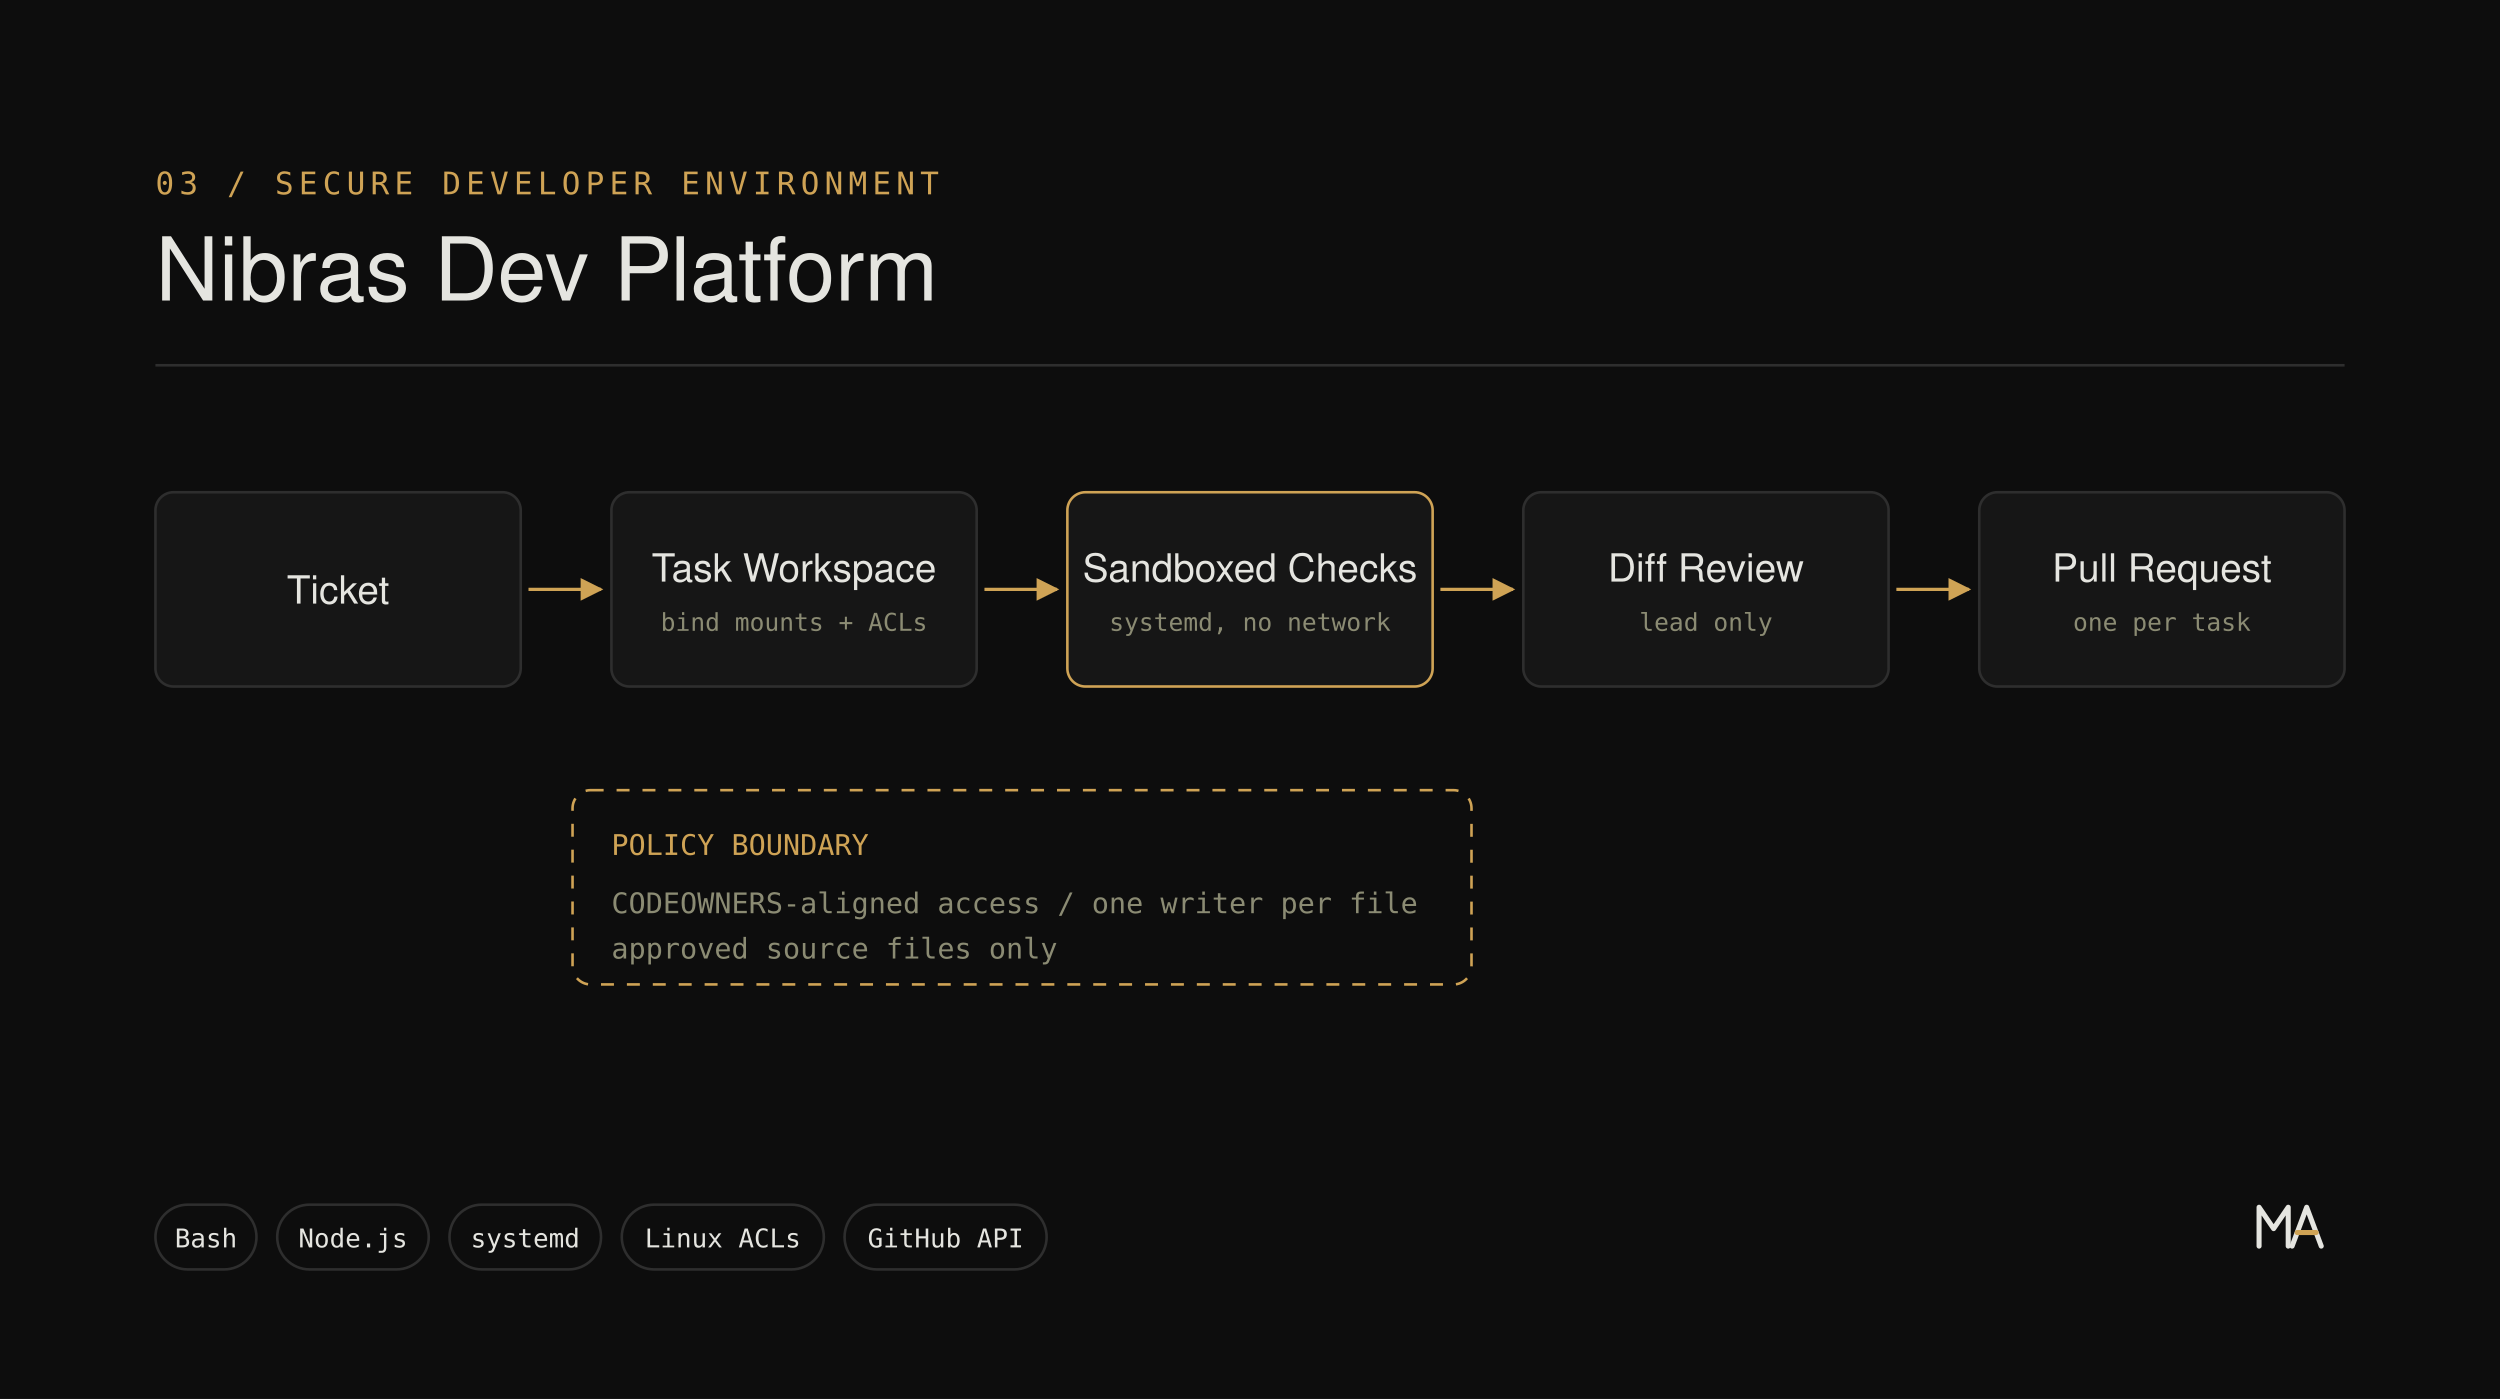
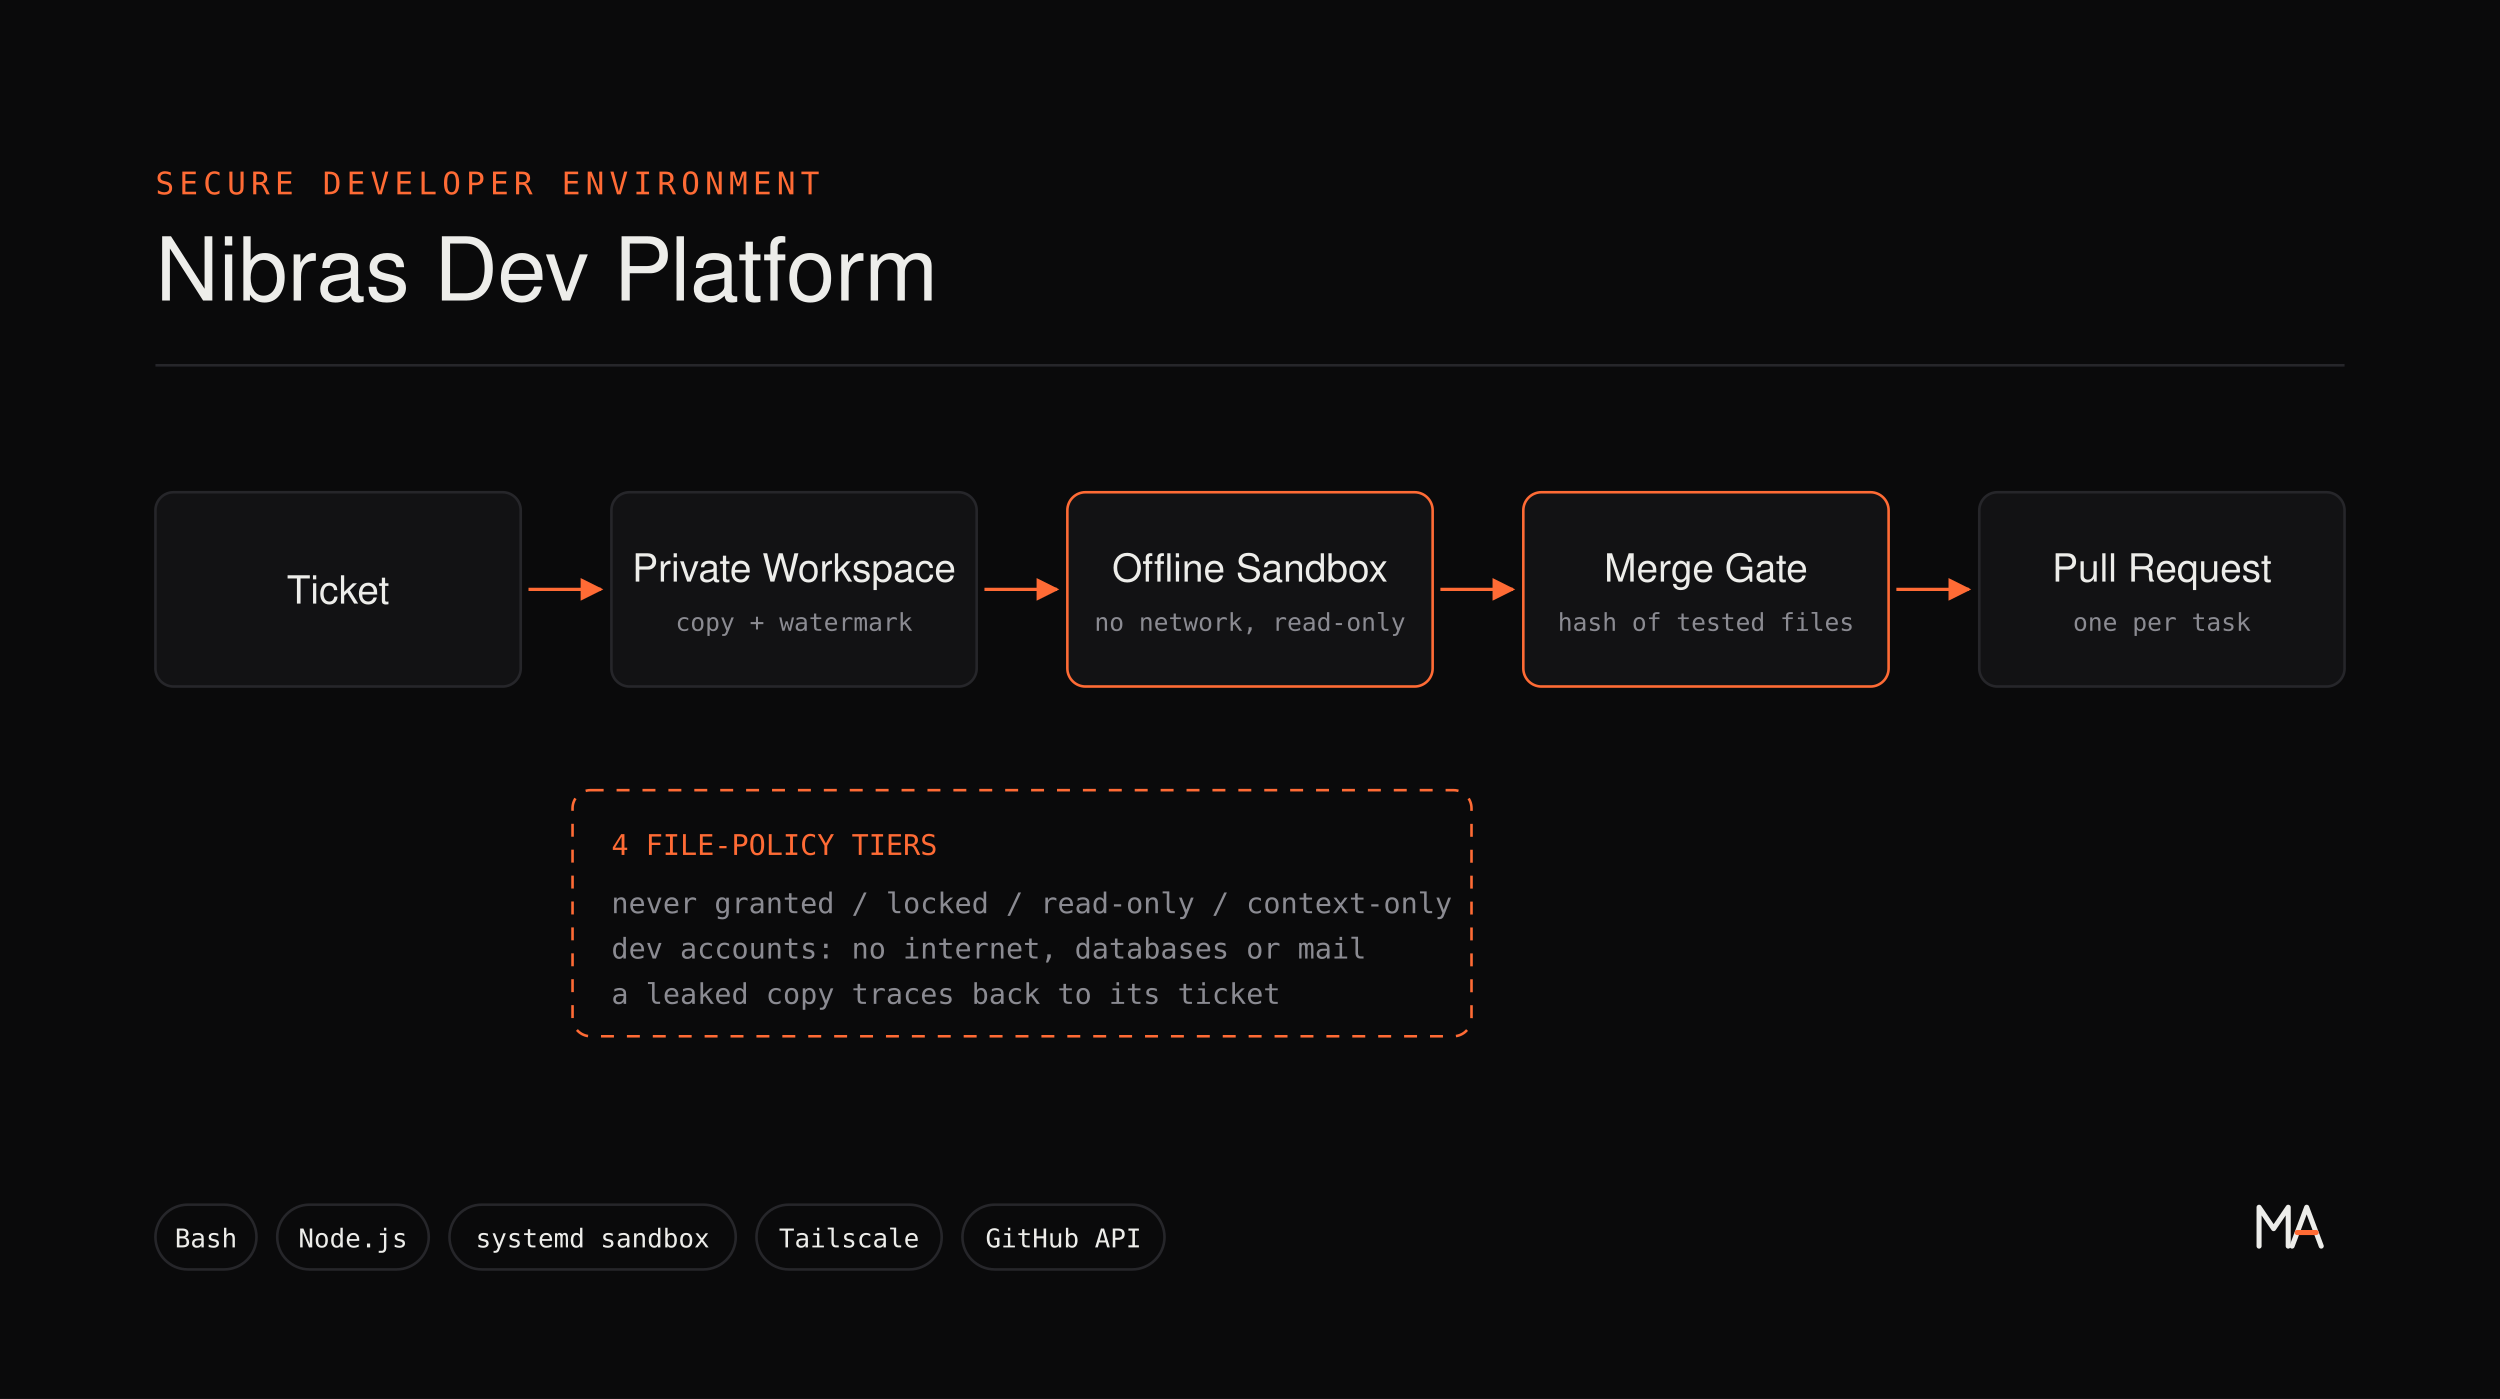
<svg xmlns="http://www.w3.org/2000/svg" viewBox="0 0 1930 1080" width="1930" height="1080">
  <defs>
    <marker id="ah" viewBox="0 0 10 10" refX="9" refY="5" markerWidth="7" markerHeight="7" orient="auto">
-       <path d="M0,0 L10,5 L0,10 z" fill="#cfa355" />
+       <path d="M0,0 L10,5 L0,10 z" fill="#ff6b35" />
    </marker>
  </defs>
-   <rect width="1930" height="1080" fill="#0d0d0d" />
-   <text x="120" y="150" font-family="Consolas, Menlo, monospace" font-size="24" letter-spacing="4" fill="#cfa355">03  /  SECURE DEVELOPER ENVIRONMENT</text>
-   <text x="120" y="232" font-family="Helvetica Neue, Helvetica, Arial, sans-serif" font-size="68" font-weight="300" fill="#e5e5e0">Nibras Dev Platform</text>
-   <line x1="120" y1="282" x2="1810" y2="282" stroke="#2e2e2e" stroke-width="2" />
-   <rect x="120.0" y="380" width="282.0" height="150" rx="14" fill="#161616" stroke="#2e2e2e" stroke-width="2" />
-   <text x="261.0" y="466.0" text-anchor="middle" font-family="Helvetica Neue, Helvetica, Arial, sans-serif" font-size="30" fill="#e5e5e0">Ticket</text>
-   <rect x="472.0" y="380" width="282.0" height="150" rx="14" fill="#161616" stroke="#2e2e2e" stroke-width="2" />
-   <text x="613.0" y="449.0" text-anchor="middle" font-family="Helvetica Neue, Helvetica, Arial, sans-serif" font-size="30" fill="#e5e5e0">Task Workspace</text>
-   <text x="613.0" y="487.0" text-anchor="middle" font-family="Consolas, Menlo, monospace" font-size="19" fill="#8b8b73">bind mounts + ACLs</text>
-   <line x1="408.0" y1="455.0" x2="464.0" y2="455.0" stroke="#cfa355" stroke-width="2.5" marker-end="url(#ah)" />
-   <rect x="824.0" y="380" width="282.0" height="150" rx="14" fill="#161616" stroke="#cfa355" stroke-width="2" />
-   <text x="965.0" y="449.0" text-anchor="middle" font-family="Helvetica Neue, Helvetica, Arial, sans-serif" font-size="30" fill="#e5e5e0">Sandboxed Checks</text>
-   <text x="965.0" y="487.0" text-anchor="middle" font-family="Consolas, Menlo, monospace" font-size="19" fill="#8b8b73">systemd, no network</text>
-   <line x1="760.0" y1="455.0" x2="816.0" y2="455.0" stroke="#cfa355" stroke-width="2.5" marker-end="url(#ah)" />
-   <rect x="1176.0" y="380" width="282.0" height="150" rx="14" fill="#161616" stroke="#2e2e2e" stroke-width="2" />
-   <text x="1317.0" y="449.0" text-anchor="middle" font-family="Helvetica Neue, Helvetica, Arial, sans-serif" font-size="30" fill="#e5e5e0">Diff Review</text>
-   <text x="1317.0" y="487.0" text-anchor="middle" font-family="Consolas, Menlo, monospace" font-size="19" fill="#8b8b73">lead only</text>
-   <line x1="1112.0" y1="455.0" x2="1168.0" y2="455.0" stroke="#cfa355" stroke-width="2.5" marker-end="url(#ah)" />
-   <rect x="1528.0" y="380" width="282.0" height="150" rx="14" fill="#161616" stroke="#2e2e2e" stroke-width="2" />
-   <text x="1669.0" y="449.0" text-anchor="middle" font-family="Helvetica Neue, Helvetica, Arial, sans-serif" font-size="30" fill="#e5e5e0">Pull Request</text>
-   <text x="1669.0" y="487.0" text-anchor="middle" font-family="Consolas, Menlo, monospace" font-size="19" fill="#8b8b73">one per task</text>
-   <line x1="1464.0" y1="455.0" x2="1520.0" y2="455.0" stroke="#cfa355" stroke-width="2.5" marker-end="url(#ah)" />
-   <rect x="442.0" y="610" width="694.0" height="150" rx="14" fill="none" stroke="#cfa355" stroke-width="2" stroke-dasharray="10 10" />
-   <text x="472.0" y="660" font-family="Consolas, Menlo, monospace" font-size="22" fill="#cfa355">POLICY BOUNDARY</text>
-   <text x="472.0" y="705" font-family="Consolas, Menlo, monospace" font-size="22" fill="#8b8b73">CODEOWNERS-aligned access / one writer per file</text>
-   <text x="472.0" y="740" font-family="Consolas, Menlo, monospace" font-size="22" fill="#8b8b73">approved source files only</text>
-   <rect x="120" y="930" width="78" height="50" rx="25" fill="none" stroke="#2e2e2e" stroke-width="2" />
-   <text x="159.0" y="963" text-anchor="middle" font-family="Consolas, Menlo, monospace" font-size="20" fill="#e5e5e0">Bash</text>
-   <rect x="214" y="930" width="117" height="50" rx="25" fill="none" stroke="#2e2e2e" stroke-width="2" />
-   <text x="272.5" y="963" text-anchor="middle" font-family="Consolas, Menlo, monospace" font-size="20" fill="#e5e5e0">Node.js</text>
-   <rect x="347" y="930" width="117" height="50" rx="25" fill="none" stroke="#2e2e2e" stroke-width="2" />
-   <text x="405.5" y="963" text-anchor="middle" font-family="Consolas, Menlo, monospace" font-size="20" fill="#e5e5e0">systemd</text>
-   <rect x="480" y="930" width="156" height="50" rx="25" fill="none" stroke="#2e2e2e" stroke-width="2" />
-   <text x="558.0" y="963" text-anchor="middle" font-family="Consolas, Menlo, monospace" font-size="20" fill="#e5e5e0">Linux ACLs</text>
-   <rect x="652" y="930" width="156" height="50" rx="25" fill="none" stroke="#2e2e2e" stroke-width="2" />
-   <text x="730.0" y="963" text-anchor="middle" font-family="Consolas, Menlo, monospace" font-size="20" fill="#e5e5e0">GitHub API</text>
+   <rect width="1930" height="1080" fill="#0a0a0b" />
+   <text x="120" y="150" font-family="Consolas, Menlo, monospace" font-size="24" letter-spacing="4" fill="#ff6b35">SECURE DEVELOPER ENVIRONMENT</text>
+   <text x="120" y="232" font-family="Helvetica Neue, Helvetica, Arial, sans-serif" font-size="68" font-weight="300" fill="#ededea">Nibras Dev Platform</text>
+   <line x1="120" y1="282" x2="1810" y2="282" stroke="#26262a" stroke-width="2" />
+   <rect x="120.0" y="380" width="282.0" height="150" rx="14" fill="#121214" stroke="#26262a" stroke-width="2" />
+   <text x="261.0" y="466.0" text-anchor="middle" font-family="Helvetica Neue, Helvetica, Arial, sans-serif" font-size="30" fill="#ededea">Ticket</text>
+   <rect x="472.0" y="380" width="282.0" height="150" rx="14" fill="#121214" stroke="#26262a" stroke-width="2" />
+   <text x="613.0" y="449.0" text-anchor="middle" font-family="Helvetica Neue, Helvetica, Arial, sans-serif" font-size="30" fill="#ededea">Private Workspace</text>
+   <text x="613.0" y="487.0" text-anchor="middle" font-family="Consolas, Menlo, monospace" font-size="19" fill="#8b8b92">copy + watermark</text>
+   <line x1="408.0" y1="455.0" x2="464.0" y2="455.0" stroke="#ff6b35" stroke-width="2.5" marker-end="url(#ah)" />
+   <rect x="824.0" y="380" width="282.0" height="150" rx="14" fill="#121214" stroke="#ff6b35" stroke-width="2" />
+   <text x="965.0" y="449.0" text-anchor="middle" font-family="Helvetica Neue, Helvetica, Arial, sans-serif" font-size="30" fill="#ededea">Offline Sandbox</text>
+   <text x="965.0" y="487.0" text-anchor="middle" font-family="Consolas, Menlo, monospace" font-size="19" fill="#8b8b92">no network, read-only</text>
+   <line x1="760.0" y1="455.0" x2="816.0" y2="455.0" stroke="#ff6b35" stroke-width="2.5" marker-end="url(#ah)" />
+   <rect x="1176.0" y="380" width="282.0" height="150" rx="14" fill="#121214" stroke="#ff6b35" stroke-width="2" />
+   <text x="1317.0" y="449.0" text-anchor="middle" font-family="Helvetica Neue, Helvetica, Arial, sans-serif" font-size="30" fill="#ededea">Merge Gate</text>
+   <text x="1317.0" y="487.0" text-anchor="middle" font-family="Consolas, Menlo, monospace" font-size="19" fill="#8b8b92">hash of tested files</text>
+   <line x1="1112.0" y1="455.0" x2="1168.0" y2="455.0" stroke="#ff6b35" stroke-width="2.5" marker-end="url(#ah)" />
+   <rect x="1528.0" y="380" width="282.0" height="150" rx="14" fill="#121214" stroke="#26262a" stroke-width="2" />
+   <text x="1669.0" y="449.0" text-anchor="middle" font-family="Helvetica Neue, Helvetica, Arial, sans-serif" font-size="30" fill="#ededea">Pull Request</text>
+   <text x="1669.0" y="487.0" text-anchor="middle" font-family="Consolas, Menlo, monospace" font-size="19" fill="#8b8b92">one per task</text>
+   <line x1="1464.0" y1="455.0" x2="1520.0" y2="455.0" stroke="#ff6b35" stroke-width="2.5" marker-end="url(#ah)" />
+   <rect x="442.0" y="610" width="694.0" height="190" rx="14" fill="none" stroke="#ff6b35" stroke-width="2" stroke-dasharray="10 10" />
+   <text x="472.0" y="660" font-family="Consolas, Menlo, monospace" font-size="22" fill="#ff6b35">4 FILE-POLICY TIERS</text>
+   <text x="472.0" y="705" font-family="Consolas, Menlo, monospace" font-size="22" fill="#8b8b92">never granted / locked / read-only / context-only</text>
+   <text x="472.0" y="740" font-family="Consolas, Menlo, monospace" font-size="22" fill="#8b8b92">dev accounts: no internet, databases or mail</text>
+   <text x="472.0" y="775" font-family="Consolas, Menlo, monospace" font-size="22" fill="#8b8b92">a leaked copy traces back to its ticket</text>
+   <rect x="120" y="930" width="78" height="50" rx="25" fill="none" stroke="#26262a" stroke-width="2" />
+   <text x="159.0" y="963" text-anchor="middle" font-family="Consolas, Menlo, monospace" font-size="20" fill="#ededea">Bash</text>
+   <rect x="214" y="930" width="117" height="50" rx="25" fill="none" stroke="#26262a" stroke-width="2" />
+   <text x="272.5" y="963" text-anchor="middle" font-family="Consolas, Menlo, monospace" font-size="20" fill="#ededea">Node.js</text>
+   <rect x="347" y="930" width="221" height="50" rx="25" fill="none" stroke="#26262a" stroke-width="2" />
+   <text x="457.5" y="963" text-anchor="middle" font-family="Consolas, Menlo, monospace" font-size="20" fill="#ededea">systemd sandbox</text>
+   <rect x="584" y="930" width="143" height="50" rx="25" fill="none" stroke="#26262a" stroke-width="2" />
+   <text x="655.5" y="963" text-anchor="middle" font-family="Consolas, Menlo, monospace" font-size="20" fill="#ededea">Tailscale</text>
+   <rect x="743" y="930" width="156" height="50" rx="25" fill="none" stroke="#26262a" stroke-width="2" />
+   <text x="821.0" y="963" text-anchor="middle" font-family="Consolas, Menlo, monospace" font-size="20" fill="#ededea">GitHub API</text>
  <g transform="translate(1726 905) scale(1.5)" fill="none" stroke-linecap="round" stroke-linejoin="round" stroke-width="2.6">
-     <polyline points="12,38 12,18 19.5,29 27,18 27,38" stroke="#e5e5e0" />
-     <polyline points="29,38 36.5,18 44,38" stroke="#e5e5e0" />
-     <line x1="31.6" y1="31" x2="41.4" y2="31" stroke="#cfa355" />
+     <polyline points="12,38 12,18 19.5,29 27,18 27,38" stroke="#ededea" />
+     <polyline points="29,38 36.5,18 44,38" stroke="#ededea" />
+     <line x1="31.6" y1="31" x2="41.4" y2="31" stroke="#ff6b35" />
  </g>
</svg>
